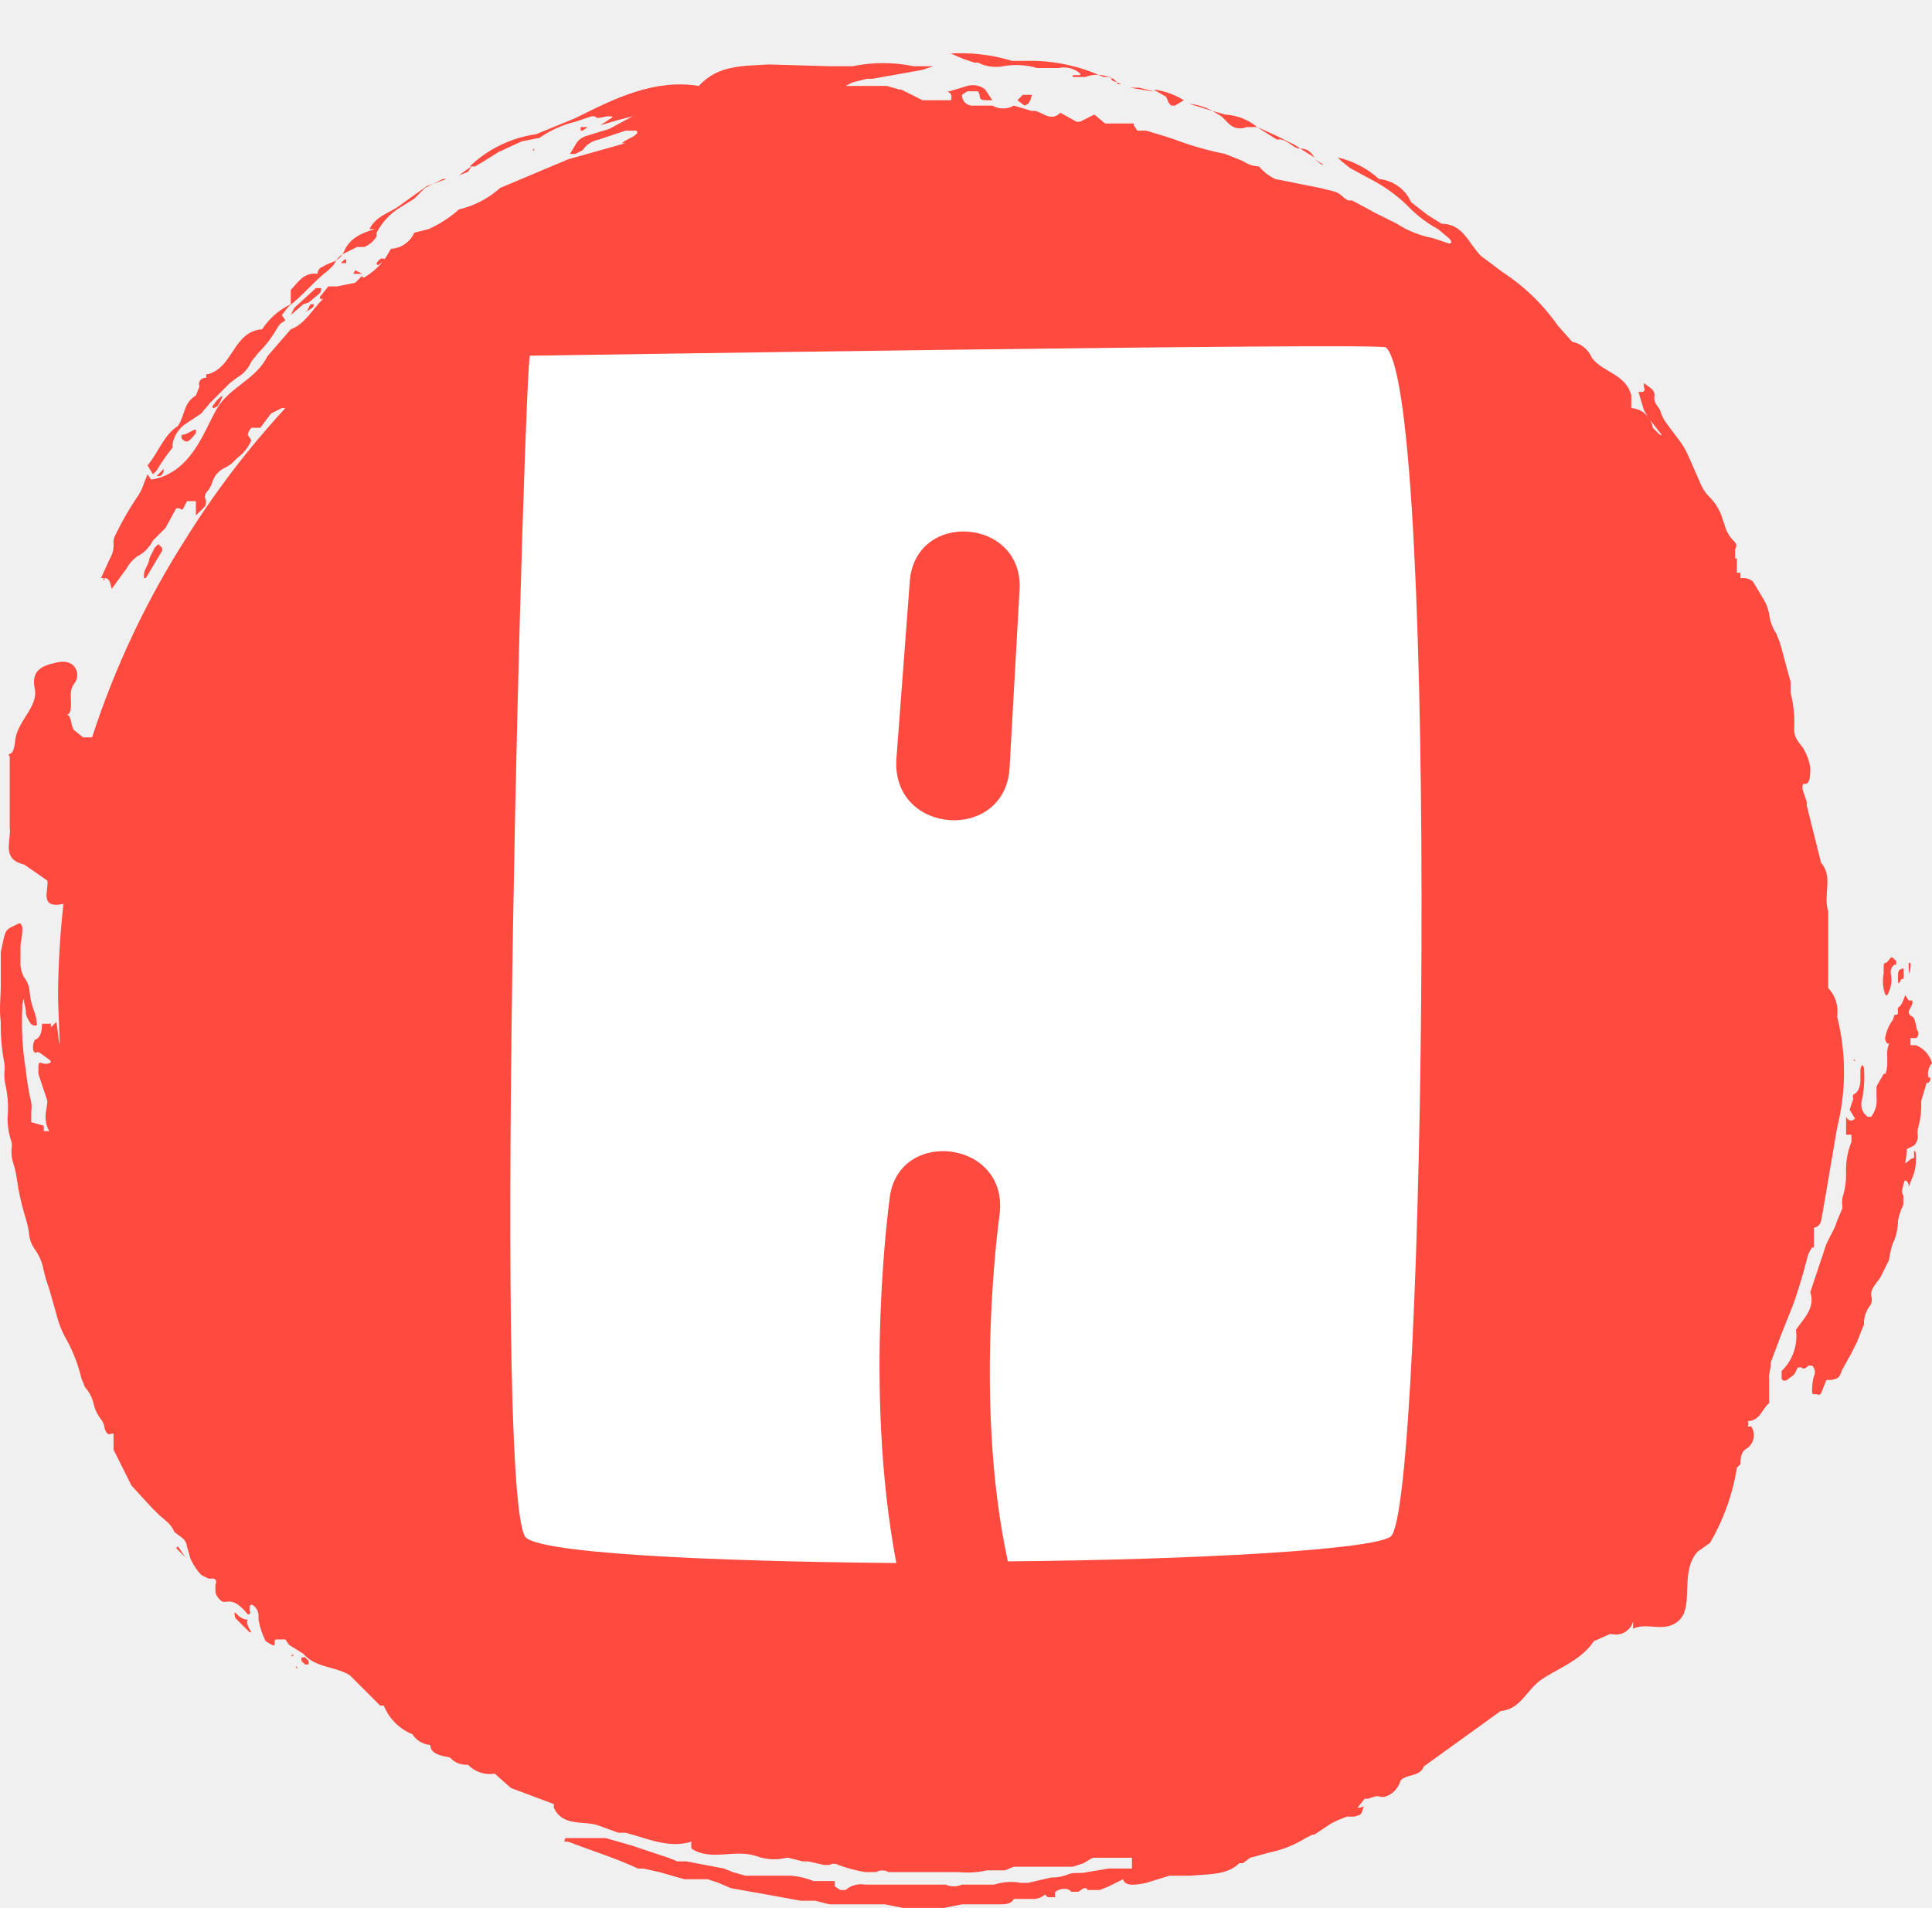
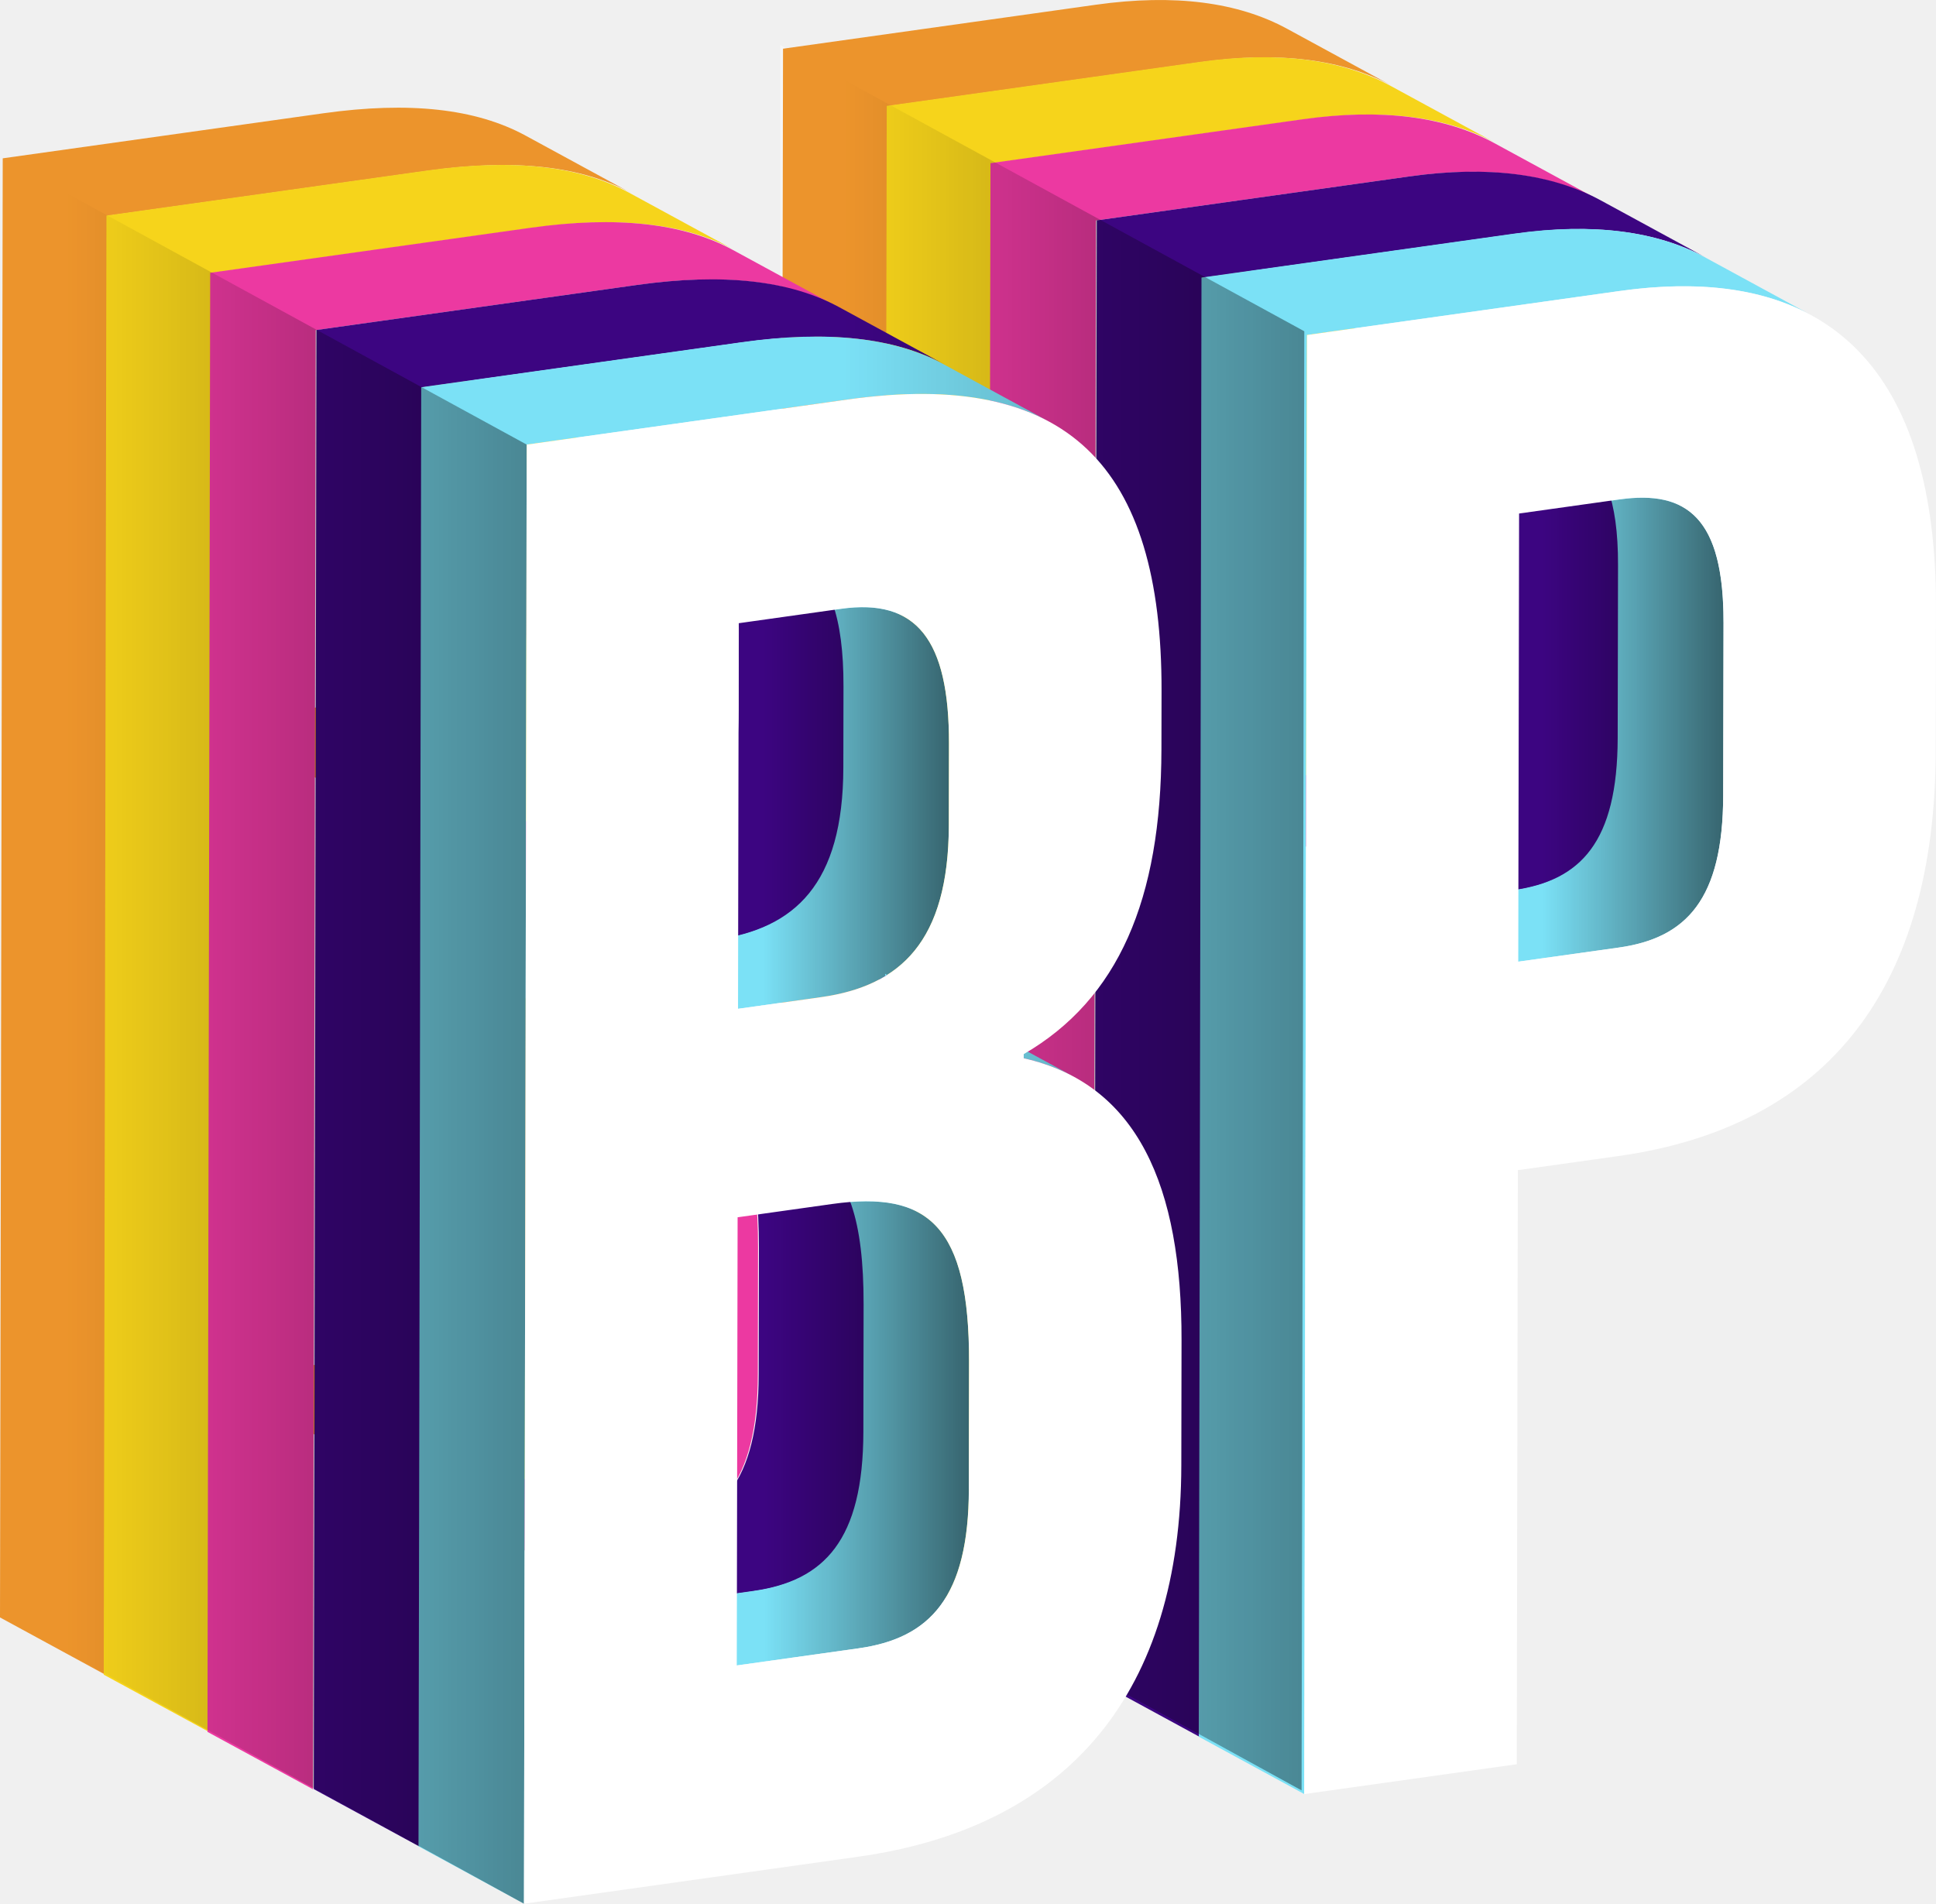
- <svg xmlns="http://www.w3.org/2000/svg" width="308.761" height="304.916" viewBox="0 0 106.008 104.687" class="css-1j8o68f" version="1.1" id="svg23">
-   <defs id="SvgjsDefs2684" />
-   <g id="SvgjsG2685" featurekey="rootContainer" transform="matrix(0.9820593,0,0,0.9820593,-0.05456052,0)" fill="#ff4a3f">
-     <g id="g17">
-       <path d="M19.8 15.3h.5l-.4-.2zm.5.1zm.8-.7c0 .1 0 .1.1.1l.4-.3c-.2-.1-.3-.1-.5.2zm.4-.2zm-4.1 2.3zm-.2.6l.3-.2c.1-.1.1-.2.1-.2h-.2l-.2.4c-.1-.1-.1 0 0 0zm2.2-2.9h-.1l-.2.2h.3zm-2.1 2.4l.6-.5c.1-.1.1-.2.1-.3h-.3l-1.2 1.1-.2.4.7-.6zm-1.1.8z" id="path3" />
-       <path d="M9.7 25v-.2a1.7 1.7 0 0 1 .7-1.1l.9-.6.5-.6.7-.7.4-.4.4-.3a1.9 1.9 0 0 0 .8-.9l.4-.5a5.9 5.9 0 0 0 1-1.3l.2-.3.3-.2-.2-.3.4-.5c.8-.6 1.4-1.4 2.2-2l.3-.3a1.4 1.4 0 0 1 .5-.6l.8-.4h.4a1.4 1.4 0 0 0 .7-.6V13a3.5 3.5 0 0 1 1.3-1.4l.8-.5.2-.2.4-.4 1-.5h.2l-1.1.4-1.4 1c-.6.5-1.4.6-1.8 1.4h.3c-.7.2-1.4.5-1.7 1.2s-.8.6-1.2.9a.4.4 0 0 0-.3.4c-.8-.1-1.1.5-1.5.9v.8a3.9 3.9 0 0 0-1.6 1.4c-1.6.1-1.6 2.1-3 2.5h-.1a.2.2 0 0 0 0 .2c-.3 0-.5.2-.4.5l-.2.5c-.7.4-.6 1.1-1 1.7-.8.5-1.1 1.5-1.7 2.2l.3.5.2-.2a11.6 11.6 0 0 1 .9-1.3zM53.9 3.3l.6.2h.2a2.2 2.2 0 0 0 1.4.2 4.1 4.1 0 0 1 1.9.1h1.2a1.4 1.4 0 0 1 1.2.3.1.1 0 0 1 0 .1H60a.1.1 0 0 0 0 .1h.7a1.8 1.8 0 0 1 1.3 0c.2 0 .1.1.2.2l.5.2h-.2c-.2-.4-.5-.4-.8-.4a9.7 9.7 0 0 0-4.3-.9h-.8A9.8 9.8 0 0 0 53 3h.2zm7.3 3.1zM50.3 4.7zm10.9 1.7h.2-.2zM19 14.7zm32.1-10zm17.6 2.2a.9.9 0 0 0 1 .2h.6a3.1 3.1 0 0 0-1.8-.7l-.7-.2.5.3zm-3.4-1.3c0 .1.1.2.2.3h.2l.5-.3a4.2 4.2 0 0 0-1.7-.6l.7.4zm7.4 2.7l.8.5c-.2-.3-.4-.5-.8-.5z" id="path5" />
-       <path d="M99 76.1l.6-1.6.6-1.5c.2-.5.6-1.8.8-2.6a1.7 1.7 0 0 1 .3-.7h.1v-1.1c.5-.1.4-.6.5-.9l.8-4.7a12.7 12.7 0 0 0 0-6.2 1.9 1.9 0 0 0-.5-1.6v-4.3c-.3-.9.3-1.9-.4-2.7L101 45a.4.4 0 0 0 0-.2l-.2-.6a.5.5 0 0 1 0-.4h.1c.3 0 .3-.5.3-.9a3 3 0 0 0-.4-1.1l-.3-.4a1.1 1.1 0 0 1-.2-.7 6.7 6.7 0 0 0-.2-2v-.6c-.2-.7-.4-1.5-.6-2.2l-.2-.5a2.5 2.5 0 0 1-.4-1.1 2.5 2.5 0 0 0-.3-.8l-.6-1a.8.8 0 0 0-.6-.2h-.1V32h-.2v-.8H97V31a.4.4 0 0 0 0-.1v-.2c.1-.2.1-.3-.1-.5a1.8 1.8 0 0 1-.4-.6l-.2-.6a2.9 2.9 0 0 0-.7-1.2 2.2 2.2 0 0 1-.5-.7l-.7-1.6a4.3 4.3 0 0 0-.6-1l-.6-.8a2.4 2.4 0 0 1-.4-.8l-.2-.3a.6.6 0 0 1-.1-.5.5.5 0 0 0-.2-.4l-.4-.3v.2c.1.2 0 .3-.1.3h-.2l.3 1 .3.5.7.9h-.1l-.2-.2-.2-.2a1.3 1.3 0 0 0-1.2-1.1v-.7c-.3-1.2-1.6-1.3-2.2-2.1a1.5 1.5 0 0 0-1.1-.9l-.8-.9a11.3 11.3 0 0 0-3.1-3l-.8-.6-.4-.3c-.7-.7-1-1.8-2.2-1.8l-.8-.5-.9-.7a2.2 2.2 0 0 0-1.8-1.3 5.1 5.1 0 0 0-2.3-1.2l.2.2.5.4 1.3.7a8.5 8.5 0 0 1 2.1 1.6 6.8 6.8 0 0 0 1.5 1.1l.6.5c.1.1.2.2.1.3H81l-.9-.3a5.6 5.6 0 0 1-2-.8l-1.2-.6-1.3-.7h-.2c-.3-.1-.4-.4-.8-.5l-.8-.2-2.5-.5a2.6 2.6 0 0 1-.9-.7 1.7 1.7 0 0 1-.9-.3l-1-.4a18.1 18.1 0 0 1-2.8-.8l-.6-.2-1-.3h-.5l-.2-.3v-.1h-1.6l-.6-.5-.4.2-.4.2h-.2l-.9-.5c-.6.6-1.1-.2-1.6-.1l-1-.3a1.2 1.2 0 0 1-1.2 0h-1.2a.6.6 0 0 1-.5-.6l.3-.2h.6a.7.7 0 0 1 .1.3c0 .2.2.2.5.2h.2l-.4-.6a1.1 1.1 0 0 0-1-.2l-1 .3H53c.3.2.2.3.2.5h-1.6l-.4-.2-.8-.4h-.1l-.7-.2h-2.3l.4-.2.8-.2h.3l1.7-.3 1.1-.2.6-.2h-1.1a8.4 8.4 0 0 0-3.4 0h-1.3L43 3.6c-1.4.1-2.8 0-3.9 1.2-2.5-.4-4.7.7-6.9 1.8l-2.2.9a6.7 6.7 0 0 0-3.7 1.8h.3l.5-.3.8-.5 1.3-.6 1-.2a6 6 0 0 1 2-.9l.9-.3h.2c.1.2.5 0 .7 0h.2c.1 0 .1.1 0 .1l-.6.4 1-.3.8-.2-1.3.7-1.3.4a1 1 0 0 0-.6.5l-.3.5h.3l.4-.2a1.4 1.4 0 0 1 .9-.6l1.5-.5h.5a.1.1 0 0 1 .1.2c-.2.2-.6.3-.8.5h.2l-3.2.9-3.8 1.6a5.2 5.2 0 0 1-2.3 1.2 6.6 6.6 0 0 1-1.7 1.1l-.8.2a1.5 1.5 0 0 1-1.3.9l-.3.5a3.7 3.7 0 0 1-1.2 1.1h-.1v-.1l-.2.2-.2.2-1 .2h-.5l-.4.5c-.1.1-.1.2 0 .2h.1c-.6.6-1 1.4-1.8 1.7L15 19.9c-.6 1.2-1.8 1.6-2.6 2.6s-1.4 3.9-3.9 4.3l-.2-.3-.2.5a2.7 2.7 0 0 1-.4.8 16.9 16.9 0 0 0-1.2 2.1.8.8 0 0 0-.1.5 1.4 1.4 0 0 1-.2.8l-.5 1.1h.2c.3 0 .3.3.4.6l.8-1.1a2.2 2.2 0 0 1 .6-.7 2 2 0 0 0 .9-.9l.3-.3.4-.4.6-1.1h.2c.1.1.1.1.2 0l.2-.4h.5v.8l.5-.5a.5.5 0 0 0 0-.5.4.4 0 0 1 .1-.3 1.5 1.5 0 0 0 .3-.5 1.3 1.3 0 0 1 .8-.9l.3-.2.3-.3a2.4 2.4 0 0 0 .8-1l-.2-.3c0-.1.1-.3.2-.4h.5l.6-.8.6-.3h.2a48.8 48.8 0 0 0-5.5 7.2h-.1.1a48.4 48.4 0 0 0-5.3 11.2h-.5l-.5-.4c-.2-.2-.1-.7-.4-.9h.1c.3-.5-.1-1.2.3-1.7s.1-1.4-.9-1.2-1.5.5-1.3 1.5-1 1.8-1.1 2.9-.5.5-.3.9v3.9c.1.8-.5 1.8.8 2.1l1.3.9c.1.5-.5 1.6.9 1.3a49.2 49.2 0 0 0-.3 5c0 1.1.1 2.2.1 3.3v-.4c-.1-.4-.1-.8-.2-1.3l-.3.3v-.2h-.5c0 .5-.1.8-.4.9a.9.9 0 0 0-.1.5c0 .1.1.3.2.2s.4.2.7.4-.2.3-.4.2-.2.1-.2.3v.3l.5 1.5c0 .3-.1.6-.1.9a1.7 1.7 0 0 0 .2.8h-.3v-.3l-.7-.2v-.6a1.5 1.5 0 0 0 0-.5 14.6 14.6 0 0 1-.3-1.8 16.6 16.6 0 0 1-.2-3.5.9.9 0 0 1 .1-.5v.2a2.9 2.9 0 0 1 .1.5.8.8 0 0 0 .1.4c.1.2.2.4.4.4s.1-.1.1-.2a2.1 2.1 0 0 0-.1-.5 4.2 4.2 0 0 1-.3-1.3 1.5 1.5 0 0 0-.3-.7 1.6 1.6 0 0 1-.2-.9v-.8c0-.3.1-.6.1-.9a.5.5 0 0 0-.1-.4h-.1c-.8.4-.7.2-1 1.6V55c0 .7-.1 1.4 0 2.1a10.8 10.8 0 0 0 .2 2.3 1.8 1.8 0 0 1 0 .5 3.1 3.1 0 0 0 .1.9 5.9 5.9 0 0 1 .1 1.3 3.9 3.9 0 0 0 .2 1.7 1.2 1.2 0 0 1 0 .4 2.1 2.1 0 0 0 .1.8 4.9 4.9 0 0 1 .2.9 14 14 0 0 0 .5 2.2 5 5 0 0 1 .2 1 1.7 1.7 0 0 0 .3.7 2.9 2.9 0 0 1 .5 1.2 8.5 8.5 0 0 0 .3 1l.4 1.4a5.4 5.4 0 0 0 .6 1.5 8.5 8.5 0 0 1 .8 2.1l.2.5a2.1 2.1 0 0 1 .5 1 2.1 2.1 0 0 0 .4.8 1 1 0 0 1 .2.5c.1.3.2.4.4.3h.1v.9l.5 1 .5 1 1.1 1.2.4.4c.3.3.7.5.9 1l.4.3a.7.7 0 0 1 .3.5l.2.7a3.3 3.3 0 0 0 .6.9l.4.2h.3a.2.2 0 0 1 .1.3 2.5 2.5 0 0 0 0 .5.9.9 0 0 0 .4.5h.2c.4-.1.8.2 1.2.7h.1c0-.1.1-.1 0-.2v-.2c0-.1.1-.2.2-.1a.7.7 0 0 1 .3.6v.2a4.3 4.3 0 0 0 .4 1.2c.5.3.5.3.5.1s0-.2.2-.2h.4l.2.3.8.5c.7.8 1.8.7 2.6 1.2l1.7 1.7h.2a2.9 2.9 0 0 0 1.6 1.6 1.3 1.3 0 0 0 1 .6c0 .5.6.6 1.1.7a1.2 1.2 0 0 0 .8.4h.2a1.7 1.7 0 0 0 1.5.5l.9.8 2.4.9v.2c.5 1.1 1.7.7 2.5 1l1.1.4h.4c1.2.3 2.4.9 3.7.5a.7.7 0 0 0 0 .4c1.1.7 2.4 0 3.6.4a2.9 2.9 0 0 0 1.7.1h.1l.8.2h.3l.9.2h.3a.5.5 0 0 1 .5 0 7.9 7.9 0 0 0 1.5.4h.6a.7.7 0 0 1 .7 0h3.9a5 5 0 0 0 1.6-.1h1l.5-.2H60l.6-.2.5-.3h2.2v.6H62l-1.2.2c-.4.1-.7 0-1 .1a2.4 2.4 0 0 1-1 .2l-1.3.3h-.4a3.1 3.1 0 0 0-1.5.1h-1.8a1.1 1.1 0 0 1-.9 0h-4.5a1.3 1.3 0 0 0-1.1.3H47l-.3-.2v-.3h-1.2a4.1 4.1 0 0 0-1.3-.3h-2.5l-.7-.2-.5-.2-2.1-.4h-.5l-.5-.2-2.1-.7-1.4-.4h-2.2c-.1 0-.1.1-.1.2h.2c1.3.5 2.6.9 3.9 1.5h.3l.9.2 1.4.4h1.3l.6.2.7.3 1.7.3 1.1.2 1.1.2h.8l.8.2h3.1l1 .2h2.3l1-.2H56c.4 0 .6-.1.7-.3h1a1 1 0 0 0 .8-.3c-.1.1 0 .1.1.2h.4v-.2c0-.1 0-.1.2-.2s.6-.1.7.1h.4l.3-.2c.2 0 .2 0 .2.1h.7l.5-.2.8-.4c.1.3.4.4 1.3.2l1.3-.4h1.2c.9-.1 2 0 2.7-.7h.2l.4-.3 1.1-.3a6.1 6.1 0 0 0 2-.8l.4-.2h.1l.9-.6.4-.2.5-.2h.4c.4-.1.4-.1.5-.4s0-.1-.2-.1h-.1l.4-.5h.2c.3-.1.5-.2.7-.1h.2a1.3 1.3 0 0 0 .9-.9c.3-.4 1.1-.2 1.3-.8l4.3-3.1c1.1-.1 1.4-1.1 2.2-1.7s2.3-1.1 3-2.2l.9-.4h.1a1 1 0 0 0 1.2-.7v.4c.8-.4 1.8.3 2.6-.5s0-2.7 1-3.8l.7-.5a12.1 12.1 0 0 0 1.5-4.2l.2-.2c0-.3 0-.7.4-.9a.9.9 0 0 0 .2-1.2h-.2a.3.3 0 0 0 0-.3c.7 0 .8-.7 1.2-1V77a.5.5 0 0 1 0-.2 3.8 3.8 0 0 0 .1-.7zM5.9 32.2z" id="path7" />
-       <path d="M26.4 9.3l-.3.2-.4.3.5-.2zm6.1-2h.1l.3-.2h-.4zm-2.6 1l-.1.1h.1v-.1zm-1.5 1.4zm1.3-.2zm-6.3 3.1zM9.2 26.2l-.4.4H9a.4.4 0 0 0 .2-.4zm3-3.5a2.1 2.1 0 0 0 .3-.6 1.5 1.5 0 0 0-.5.5c-.1.1-.1.2 0 .2zM11 24.2V24c-.2 0-.5.3-.8.3v.2c.3.3.4.2.8-.3zm3 66.2zM73.9 9.2h.1l-.5-.3zm-2.5-1.4c.5-.1.8.4 1.2.5h.1l-.3-.2-1-.5-1.1-.5.3.2zM52.8 3.1zm11.7 2h-.1l-1.2-.2h.5zm2 .7l1.3.4a3.3 3.3 0 0 0-1.3-.4zm-9 0a1 1 0 0 0 .2-.5h-.5l-.3.3.4.3zm9 1.6zM49.9 4.2zm2.9.7zM48.5 4zm13.8 2.1a.5.5 0 0 0 0 .1zm44.8 52.3h-.3V58h.3c.1 0 .2-.3.1-.4s-.1-.7-.3-.8a.3.3 0 0 1-.2-.3l.2-.4a.4.4 0 0 0 0-.2h-.2l-.2-.3c-.1.3-.2.6-.4.7a.5.5 0 0 0 0 .2c0 .1 0 .2-.1.2h-.1a1.1 1.1 0 0 1-.1.3 2.3 2.3 0 0 0-.4.9.4.4 0 0 0 .1.4h.1a1.7 1.7 0 0 0-.1.8v.4a1.8 1.8 0 0 1-.1.5h-.1l-.4.7v.6a1.5 1.5 0 0 1-.3 1.1h-.2l-.2-.2a.9.9 0 0 1-.1-.8 6.5 6.5 0 0 0 .1-1.7c0-.1-.1-.2-.1-.2a.5.5 0 0 0-.1.3v.6c0 .2-.1.6-.3.7s-.1.2-.1.3l-.2.6.3.5c-.2.2-.4.1-.5-.1v1h.3v.4a4.2 4.2 0 0 0-.3 1.4 3.3 3.3 0 0 0 0 .4 4 4 0 0 1-.2 1.3 2 2 0 0 0 0 .6l-.3.7a3.2 3.2 0 0 1-.3.7l-.3.6-.9 2.7c.3.9-.4 1.5-.8 2.1a2.7 2.7 0 0 1-.8 2.3v.4c0 .1.1.2.3.1l.4-.3.2-.4h.2c.1.1.2.1.4-.1h.2a.5.5 0 0 1 .1.6 2.9 2.9 0 0 0-.1.8c0 .1 0 .2.1.2h.2c.1.1.2 0 .3-.3l.2-.5h.3c.4-.1.4-.1.6-.6l.5-.9.3-.6.4-1a1.6 1.6 0 0 1 .3-1 .6.6 0 0 0 .1-.6c0-.2 0-.3.2-.6l.3-.4.5-1a4.7 4.7 0 0 1 .2-.9 3 3 0 0 0 .3-1.3 3.8 3.8 0 0 1 .3-.9v-.5c-.1-.2-.1-.2 0-.6s.1-.2.2-.2a.4.4 0 0 1 .1.3l.2-.5a2.3 2.3 0 0 0 .2-.9v-.3c0-.1 0-.3-.1-.3v.4c-.2 0-.3.2-.5.3a6.4 6.4 0 0 0 .1-.8l.4-.2a.7.7 0 0 0 .2-.6 1.4 1.4 0 0 1 0-.3 4.8 4.8 0 0 0 .2-1.4v-.2l.3-1h.1a.3.3 0 0 0 .1-.3h-.1a.9.9 0 0 1 .2-.8 1.5 1.5 0 0 0-.9-1zm-1.2 7.8zm-.2-9.9zm0 0zM9.1 30.8a.3.3 0 0 0 0-.2l-.2-.2-.2.2-.3.6c0 .3-.3.6-.3.9v.2h.1zm96.3 24.8h.1a1.7 1.7 0 0 0 .2-1.2.5.5 0 0 1 .2-.5h.1v-.2l-.2-.2h-.1c-.1.1-.2.3-.3.3s-.1.1-.1.3v.3a2.2 2.2 0 0 0 .1 1.2zM13.2 90.1c-.1 0 0 .2 0 .3l.8.8h.1c-.2-.3-.3-.6-.2-.7a.9.9 0 0 1-.5-.2zm.8.3zm92.3-35.7h.1a2 2 0 0 0 0-.6c-.3.1-.3.1-.3.6s.1.1.2 0z" id="path9" />
-       <path d="M106.7 62a.6.6 0 0 0 .1-.5c0-.1-.1-.2-.1-.1h-.2v.2c0 .4.1.5.2.4zm.1-8.2h-.1v.6a1 1 0 0 0 .1-.6zM17.1 92.6h-.2v.2l.2.2h.2v-.2zm86.6-33.3c0-.1 0-.1-.1-.1zM9.9 86.5l.5.5-.4-.6z" id="path11" />
-       <circle cx="10.5" cy="87.1" transform="rotate(-24.8 10.4 87.159)" id="circle13" />
-       <path d="M9.7 30.1h-.1v.2-.2h.1zm83.2-6.6l-.2-.3h-.1zm-14.7 77.1zM5.9 32.2zm-.1.2a.3.3 0 0 0 .1-.2v.2zm1.9-4.9zM61.5 2.4zm42.8 58.2v.1-.1zM16.4 92.5h-.1c.1.1.2 0 .1-.1zm.2.7h.1l-.1-.1v.1zm73.9-71.3zm15.2 34.4zM14.6 91.7zm92.1-37zm-.8 11.4zM34.6 0z" id="path15" />
+ <svg xmlns="http://www.w3.org/2000/svg" xmlns:xlink="http://www.w3.org/1999/xlink" viewBox="0 0 512.29 503.81">
+   <defs>
+     <style>
+       .cls-1 {
+         fill: url(#linear-gradient);
+       }
+ 
+       .cls-1, .cls-2, .cls-3, .cls-4, .cls-5, .cls-6, .cls-7, .cls-8, .cls-9, .cls-10, .cls-11 {
+         stroke-width: 0px;
+       }
+ 
+       .cls-1, .cls-2, .cls-5, .cls-9, .cls-10 {
+         mix-blend-mode: multiply;
+       }
+ 
+       .cls-1, .cls-10 {
+         opacity: .4;
+       }
+ 
+       .cls-12 {
+         isolation: isolate;
+       }
+ 
+       .cls-2 {
+         fill: url(#linear-gradient-3);
+       }
+ 
+       .cls-2, .cls-5, .cls-9 {
+         opacity: .55;
+       }
+ 
+       .cls-3 {
+         fill: #7be1f6;
+       }
+ 
+       .cls-4 {
+         fill: #3c0581;
+       }
+ 
+       .cls-5 {
+         fill: url(#linear-gradient-4);
+       }
+ 
+       .cls-6 {
+         fill: #fff;
+       }
+ 
+       .cls-7 {
+         fill: #ec39a1;
+       }
+ 
+       .cls-8 {
+         fill: #f6d41b;
+       }
+ 
+       .cls-9 {
+         fill: url(#linear-gradient-5);
+       }
+ 
+       .cls-10 {
+         fill: url(#linear-gradient-2);
+       }
+ 
+       .cls-11 {
+         fill: #ec942c;
+       }
+     </style>
+     <linearGradient id="linear-gradient" x1="206.47" y1="242.87" x2="345.12" y2="242.87" gradientUnits="userSpaceOnUse">
+       <stop offset=".12" stop-color="#fff" />
+       <stop offset="1" stop-color="#000" />
+     </linearGradient>
+     <linearGradient id="linear-gradient-2" x1=".72" y1="272.86" x2="139.37" y2="272.86" xlink:href="#linear-gradient" />
+     <linearGradient id="linear-gradient-3" x1="194.97" y1="379.33" x2="256.43" y2="379.33" xlink:href="#linear-gradient" />
+     <linearGradient id="linear-gradient-4" x1="195.29" y1="213.84" x2="251.12" y2="213.84" xlink:href="#linear-gradient" />
+     <linearGradient id="linear-gradient-5" x1="401.75" y1="193.12" x2="456.07" y2="193.12" xlink:href="#linear-gradient" />
+   </defs>
+   <g class="cls-12">
+     <g id="Layer_1" data-name="Layer 1">
+       <g>
+         <path class="cls-11" d="m132.24,204.31l27.91,15.18c4.91,1.11,9.34,2.75,13.3,4.91l-27.91-15.18c-3.96-2.16-8.38-3.8-13.3-4.91Z" />
+         <path class="cls-11" d="m132.25,260.26l-27.91-15.18c9.34,5.08,13.49,17.2,13.45,39.58l-.06,33.65c-.05,28.68-10.29,39.5-29.2,42.16l-32.21,4.53,27.91,15.18,32.21-4.53c18.9-2.66,29.14-13.47,29.2-42.16l.06-33.65c.04-22.38-4.11-34.5-13.45-39.58Z" />
+         <path class="cls-11" d="m78.63,188.13l-21.98,3.09,27.91,15.18,21.98-3.09c20.95-2.94,33.74-14.67,33.8-45.57l.04-21.51c.03-18.23-3.74-29.17-12.05-33.69l-27.91-15.18c8.31,4.52,12.08,15.47,12.05,33.69l-.04,21.51c-.06,30.9-12.85,42.62-33.8,45.57Z" />
+         <path class="cls-11" d="m166.95,51.05l-27.91-15.18c-13.09-7.12-30.75-9.08-53.48-5.89L.72,41.9l-.72,386.15,27.91,15.18.72-386.15,84.84-11.92c22.73-3.19,40.39-1.23,53.48,5.89Z" />
+         <path class="cls-11" d="m334.27,73.45l-27.91-15.18c7.28,3.96,11.1,13.35,11.06,30.68l-.09,45.78c-.05,27.58-9.78,37.78-27.66,40.29l-26.57,3.73,27.91,15.18,26.57-3.73c17.88-2.51,27.61-12.71,27.66-40.29l.09-45.78c.03-17.33-3.78-26.72-11.06-30.68Z" />
+         <path class="cls-11" d="m368.5,22.8l-27.91-15.18c-12.99-7.07-29.83-9.28-50.59-6.37l-82.8,11.64-.72,386.15,27.91,15.18.72-386.15,82.8-11.64c20.75-2.92,37.6-.7,50.59,6.37Z" />
+       </g>
+       <g>
+         <path class="cls-8" d="m159.69,219.45l27.91,15.18c4.91,1.11,9.34,2.75,13.3,4.91l-27.91-15.18c-3.96-2.16-8.38-3.8-13.3-4.91Z" />
+         <path class="cls-8" d="m159.69,275.41l-27.91-15.18c9.34,5.08,13.49,17.2,13.45,39.58l-.06,33.65c-.05,28.68-10.29,39.5-29.2,42.16l-32.21,4.53,27.91,15.18,32.21-4.53c18.9-2.66,29.14-13.47,29.2-42.16l.06-33.65c.04-22.38-4.11-34.5-13.45-39.58Z" />
+         <path class="cls-8" d="m106.08,203.28l-21.98,3.09,27.91,15.18,21.98-3.09c20.95-2.94,33.74-14.67,33.8-45.57l.04-21.51c.03-18.23-3.74-29.17-12.05-33.69l-27.91-15.18c8.31,4.52,12.08,15.47,12.05,33.69l-.04,21.51c-.06,30.9-12.85,42.62-33.8,45.57Z" />
+         <path class="cls-8" d="m194.4,66.2l-27.91-15.18c-13.09-7.12-30.75-9.08-53.48-5.89l-84.84,11.92-.72,386.15,27.91,15.18.72-386.15,84.84-11.92c22.73-3.19,40.39-1.23,53.48,5.89Z" />
+         <path class="cls-8" d="m361.71,88.59l-27.91-15.18c7.28,3.96,11.1,13.35,11.06,30.68l-.09,45.78c-.05,27.58-9.78,37.78-27.66,40.29l-26.57,3.73,27.91,15.18,26.57-3.73c17.88-2.51,27.61-12.71,27.66-40.29l.09-45.78c.03-17.33-3.78-26.72-11.06-30.68Z" />
+         <path class="cls-8" d="m395.94,37.94l-27.91-15.18c-12.99-7.07-29.83-9.28-50.59-6.37l-82.8,11.64-.72,386.15,27.91,15.18.72-386.15,82.8-11.64c20.75-2.92,37.6-.7,50.59,6.37Z" />
+       </g>
+       <g>
+         <path class="cls-7" d="m187.14,234.6l27.91,15.18c4.91,1.11,9.34,2.75,13.3,4.91l-27.91-15.18c-3.96-2.16-8.38-3.8-13.3-4.91Z" />
+         <path class="cls-7" d="m187.14,290.55l-27.91-15.18c9.34,5.08,13.49,17.2,13.45,39.58l-.06,33.65c-.05,28.68-10.29,39.5-29.2,42.16l-32.21,4.53,27.91,15.18,32.21-4.53c18.9-2.66,29.14-13.47,29.2-42.16l.06-33.65c.04-22.38-4.11-34.5-13.45-39.58Z" />
+         <path class="cls-7" d="m133.52,218.42l-21.98,3.09,27.91,15.18,21.98-3.09c20.95-2.94,33.74-14.67,33.8-45.57l.04-21.51c.03-18.23-3.74-29.17-12.05-33.69l-27.91-15.18c8.31,4.52,12.08,15.47,12.05,33.69l-.04,21.51c-.06,30.9-12.85,42.62-33.8,45.57Z" />
+         <path class="cls-7" d="m221.85,81.34l-27.91-15.18c-13.09-7.12-30.75-9.08-53.48-5.89l-84.84,11.92-.72,386.15,27.91,15.18.72-386.15,84.84-11.92c22.73-3.19,40.39-1.23,53.48,5.89Z" />
+         <path class="cls-7" d="m389.16,103.73l-27.91-15.18c7.28,3.96,11.1,13.35,11.06,30.68l-.09,45.78c-.05,27.58-9.78,37.78-27.66,40.29l-26.57,3.73,27.91,15.18,26.57-3.73c17.88-2.51,27.61-12.71,27.66-40.29l.09-45.78c.03-17.33-3.78-26.72-11.06-30.68Z" />
+         <path class="cls-7" d="m423.39,53.09l-27.91-15.18c-12.99-7.07-29.83-9.28-50.59-6.37l-82.8,11.64-.72,386.15,27.91,15.18.72-386.15,82.8-11.64c20.75-2.92,37.6-.7,50.59,6.37Z" />
+       </g>
+       <g>
+         <path class="cls-4" d="m215.27,249.74l27.91,15.18c4.91,1.11,9.34,2.75,13.3,4.91l-27.91-15.18c-3.96-2.16-8.38-3.8-13.3-4.91Z" />
+         <path class="cls-4" d="m215.28,305.7l-27.91-15.18c9.34,5.08,13.49,17.2,13.45,39.58l-.06,33.65c-.05,28.68-10.29,39.5-29.2,42.16l-32.21,4.53,27.91,15.18,32.21-4.53c18.9-2.66,29.14-13.47,29.2-42.16l.06-33.65c.04-22.38-4.11-34.5-13.45-39.58Z" />
+         <path class="cls-4" d="m161.66,233.56l-21.98,3.09,27.91,15.18,21.98-3.09c20.95-2.94,33.74-14.67,33.8-45.57l.04-21.51c.03-18.23-3.74-29.17-12.05-33.69l-27.91-15.18c8.31,4.52,12.08,15.47,12.05,33.69l-.04,21.51c-.06,30.9-12.85,42.62-33.8,45.57Z" />
+         <path class="cls-4" d="m249.98,96.48l-27.91-15.18c-13.09-7.12-30.75-9.08-53.48-5.89l-84.84,11.92-.72,386.15,27.91,15.18.72-386.15,84.84-11.92c22.73-3.19,40.39-1.23,53.48,5.89Z" />
+         <path class="cls-4" d="m417.3,118.88l-27.91-15.18c7.28,3.96,11.1,13.35,11.06,30.68l-.09,45.78c-.05,27.58-9.78,37.78-27.66,40.29l-26.57,3.73,27.91,15.18,26.57-3.73c17.88-2.51,27.61-12.71,27.66-40.29l.09-45.78c.03-17.33-3.78-26.72-11.06-30.68Z" />
+         <path class="cls-4" d="m451.53,68.23l-27.91-15.18c-12.99-7.07-29.83-9.28-50.59-6.37l-82.8,11.64-.72,386.15,27.91,15.18.72-386.15,82.8-11.64c20.75-2.92,37.6-.7,50.59,6.37Z" />
+       </g>
+       <g>
+         <path class="cls-3" d="m242.98,264.88l27.91,15.18c4.91,1.11,9.34,2.75,13.3,4.91l-27.91-15.18c-3.96-2.16-8.38-3.8-13.3-4.91Z" />
+         <path class="cls-3" d="m242.98,320.84l-27.91-15.18c9.34,5.08,13.49,17.2,13.45,39.58l-.06,33.65c-.05,28.68-10.29,39.5-29.2,42.16l-32.21,4.53,27.91,15.18,32.21-4.53c18.9-2.66,29.14-13.47,29.2-42.16l.06-33.65c.04-22.38-4.11-34.5-13.45-39.58Z" />
+         <path class="cls-3" d="m189.36,248.71l-21.98,3.09,27.91,15.18,21.98-3.09c20.95-2.94,33.74-14.67,33.8-45.57l.04-21.51c.03-18.23-3.74-29.17-12.05-33.69l-27.91-15.18c8.31,4.52,12.08,15.47,12.05,33.69l-.04,21.51c-.06,30.9-12.85,42.62-33.8,45.57Z" />
+         <path class="cls-3" d="m277.69,111.63l-27.91-15.18c-13.09-7.12-30.75-9.08-53.48-5.89l-84.84,11.92-.72,386.15,27.91,15.18.72-386.15,84.84-11.92c22.73-3.19,40.39-1.23,53.48,5.89Z" />
+         <path class="cls-3" d="m445,134.02l-27.91-15.18c7.28,3.96,11.1,13.35,11.06,30.68l-.09,45.78c-.05,27.58-9.78,37.78-27.66,40.29l-26.57,3.73,27.91,15.18,26.57-3.73c17.88-2.51,27.61-12.71,27.66-40.29l.09-45.78c.03-17.33-3.78-26.72-11.06-30.68Z" />
+         <path class="cls-3" d="m479.23,83.37l-27.91-15.18c-12.99-7.07-29.83-9.28-50.59-6.37l-82.8,11.64-.72,386.15,27.91,15.18.72-386.15,82.8-11.64c20.75-2.92,37.6-.7,50.59,6.37Z" />
+       </g>
+       <path class="cls-1" d="m206.47,11.92v134.17c4.33-.43,8.68-.69,13.04-.91,8.89-.44,17.97-1.63,26.88-1.12,15.08.86,23.93,10.17,28.56,24.13,6.5,19.6-2.56,37.36-8.38,55.73-5.33,16.81-7.8,36.5-21.34,49.16-10.52,9.85-24.78,14.32-38.76,16.99v18.34c1.26-.49,2.49-1.01,3.72-1.43,3.97-1.36,8.17-1.74,12.35-1.67,7.55.13,15.33,1,22.8,2.11,12.2,1.81,21.6,7.55,26.39,19.22,4.67,11.39,5.08,24.22,4.55,36.36-.54,12.3-2.37,24.48-3.22,36.76-.76,10.94-.07,22.36-4.12,32.61l75.47,41.45.72-386.15L206.47,11.92Z" />
+       <polygon class="cls-10" points=".72 41.9 .72 428.05 138.65 503.81 139.37 117.66 .72 41.9" />
+       <path class="cls-2" d="m256.43,360.01v.4l-.06,33.65c0,.9-.01,1.78-.04,2.64-.01.43-.02.85-.04,1.28,0,.42-.03.84-.05,1.26-.02.41-.04.82-.07,1.22-.02.32-.04.64-.06.95-.17,2.22-.41,4.31-.72,6.28-.08.49-.16.97-.25,1.44-.06.31-.12.61-.18.92s-.12.61-.19.91c-.11.49-.22.98-.34,1.46-.05.19-.1.39-.15.58-.11.42-.22.83-.34,1.24-.01.05-.03.1-.05.16-.11.4-.23.79-.36,1.17-.11.35-.23.69-.35,1.02-.06.18-.13.35-.19.52-.07.2-.15.4-.23.59-.02.06-.04.12-.07.18-.14.37-.29.73-.45,1.08-.46,1.06-.96,2.06-1.49,3-.19.34-.39.67-.59.99,0,.02-.02.03-.03.05-.02.03-.03.05-.05.08-.14.22-.28.43-.42.65-.16.24-.32.47-.48.7-.43.6-.87,1.18-1.33,1.72-.32.38-.64.73-.97,1.08-.31.33-.62.65-.95.96-.04.03-.08.07-.11.1-.36.34-.73.67-1.11.98-.35.3-.71.58-1.08.85-.31.23-.63.46-.96.68-.19.13-.39.26-.58.38-.55.36-1.12.69-1.7.99-.31.18-.62.34-.94.5-.21.11-.42.21-.64.3-.28.14-.57.27-.86.39-.2.09-.4.18-.61.25-.29.13-.58.24-.88.35-.22.09-.45.17-.69.25-.31.11-.63.22-.95.31-.22.08-.45.15-.68.21-.27.09-.54.17-.81.23-.29.09-.58.17-.88.24-.24.06-.47.12-.71.17-.37.09-.74.17-1.12.25-.5.11-1.02.21-1.54.3-.62.11-1.26.21-1.9.3l-32.21,4.53.04-19.04v-.07l.05-29.89v-.34l.13-69.27,5.17-.73.23-.03,6.03-.85,13.62-1.91c1.65-.23,3.24-.41,4.77-.53.06,0,.12,0,.18-.02h.01c3.24-.24,6.2-.21,8.9.11.16.01.32.03.47.05,2.95.4,5.57,1.15,7.88,2.32.03.01.05.03.08.04.15.08.3.16.45.25.26.14.51.28.76.43.1.06.19.12.29.18.22.13.43.27.63.42.27.18.54.38.8.58.52.4,1.02.82,1.5,1.28.24.23.48.46.71.71.24.24.46.49.68.75.22.25.43.52.65.79.21.27.42.55.62.84.2.29.4.59.59.89.2.3.39.61.57.93.14.23.27.47.39.71.05.09.1.18.14.27.18.34.35.68.51,1.03.17.35.33.71.48,1.08.16.35.3.72.45,1.09,0,.01.01.03.02.05.29.76.56,1.56.81,2.38.13.41.26.84.38,1.28.18.65.35,1.32.5,2.01.08.34.16.69.23,1.04.08.36.15.72.22,1.08.09.43.16.87.24,1.31,0,.06.02.12.03.18.17,1.01.32,2.04.45,3.12v.02c.06.42.11.85.15,1.28.11.97.2,1.97.28,3,.03.34.05.68.07,1.02.07.94.12,1.9.16,2.89.02.33.03.66.04,1,.02.5.04,1,.05,1.5.01.54.02,1.09.03,1.64.02.78.02,1.58.02,2.39Z" />
+       <path class="cls-5" d="m251.1,194.16c0-.56-.03-1.11-.05-1.65-.06-1.69-.15-3.31-.29-4.86-.04-.46-.08-.91-.13-1.36-.12-1.2-.28-2.36-.45-3.48-.06-.37-.12-.74-.19-1.1-.07-.43-.15-.85-.24-1.26-.08-.42-.17-.83-.27-1.24-.07-.32-.14-.63-.22-.93-.36-1.44-.78-2.8-1.26-4.06-.13-.36-.27-.72-.42-1.06-.34-.81-.7-1.58-1.09-2.31-.12-.22-.23-.43-.36-.64-.43-.75-.89-1.45-1.38-2.11-.15-.21-.31-.42-.47-.62-.12-.14-.23-.27-.35-.4-.19-.23-.39-.46-.6-.68-.23-.25-.47-.49-.71-.71-.12-.12-.25-.24-.38-.35-.22-.2-.45-.4-.69-.58-.27-.22-.54-.42-.82-.62-.11-.08-.22-.15-.34-.23-.23-.16-.47-.31-.71-.45-.1-.06-.2-.12-.3-.17-.28-.17-.56-.32-.85-.47-1.15-.57-2.37-1.02-3.68-1.36-.15-.04-.3-.08-.46-.11-3.38-.8-7.31-.87-11.81-.24l-1.53.21-.18.03-13.96,1.96-11.42,1.61c.01.52.01,1.04.01,1.56l-.04,21.51c0,.75-.01,1.5-.03,2.23l-.08,46.3v2.53s-.02,8.51-.02,8.51v.09l-.04,19.33,11.43-1.61,10.56-1.48c5.8-.81,10.96-2.3,15.41-4.68.52-.27,1.03-.56,1.52-.86v-.64l.47.25.08.05c10.36-6.55,16.28-18.69,16.32-39.69l.04-21.51c0-.9-.01-1.78-.02-2.65Zm-44.34,48.71v.07l.09.05s-.06.04-.09.06v-.11l-.06-.03s.04-.02.06-.04Z" />
+       <path class="cls-9" d="m456.07,164.7l-.09,45.78c-.05,27.58-9.78,37.78-27.66,40.29l-26.57,3.74.04-19.06v-.08l.18-99.47,24.42-3.43.2-.03,1.95-.27c6.48-.91,11.89-.51,16.15,1.68.1.06.21.11.31.17.45.25.89.51,1.32.8.43.29.84.6,1.24.94.18.15.35.3.53.46.41.37.8.77,1.17,1.19.18.2.36.4.53.62.03.03.05.05.07.08.14.19.29.38.43.57.17.22.33.45.49.69.32.47.62.97.91,1.49.14.25.28.51.41.78.01.02.02.04.03.06.27.53.52,1.09.76,1.67.02.04.04.09.06.14.23.55.44,1.13.64,1.73.11.31.21.63.31.95,0,.01,0,.03,0,.04.1.34.2.68.29,1.03.1.35.19.71.28,1.08.01.02.01.04.02.07.08.34.16.68.23,1.04.1.44.19.89.27,1.35.06.33.12.66.17,1,.16.94.29,1.93.41,2.95.03.29.06.59.09.89.17,1.74.29,3.59.35,5.56.01.26.02.52.02.78.02.88.03,1.79.03,2.72Z" />
+       <g>
+         <path class="cls-6" d="m270.89,280.07v-1.1c25.07-14.55,36.36-40.96,36.44-80.68l.03-15.45c.11-59.58-24.88-85.29-83.15-77.1l-84.84,11.92-.72,386.15,88.42-12.43c56.22-7.9,85.41-43.99,85.52-103.57l.06-33.1c.08-40.83-11.63-67.86-41.77-74.65Zm-75.41-115.14l27.09-3.81c19.93-2.8,28.59,8.11,28.54,35.69l-.04,21.51c-.06,30.9-12.85,42.62-33.8,45.57l-21.98,3.09.19-102.06Zm60.89,229.14c-.05,28.68-10.29,39.5-29.2,42.16l-32.21,4.53.22-118.61,25.04-3.52c25.55-3.59,36.27,5.93,36.2,41.79l-.06,33.65Z" />
+         <path class="cls-6" d="m428.64,77.01l-82.8,11.64-.72,386.15,56.23-7.9.29-157.22,26.57-3.73c56.22-7.9,83.89-45.43,84-107.22l.07-38.06c.11-61.78-27.43-91.55-83.65-83.65Zm27.34,133.48c-.05,27.58-9.78,37.78-27.66,40.29l-26.57,3.73.22-118.61,26.57-3.73c17.88-2.51,27.58,4.95,27.53,32.53l-.09,45.78Z" />
+       </g>
    </g>
  </g>
-   <g id="SvgjsG2686" featurekey="nameFeature-0" transform="matrix(2.284354,0,0,2.284354,27.98006,-5.60952)" fill="#ffffff">
-     <path d="M9.6 16.48 l-0.32 4.24 c-0.08 1.8 2.6 1.96 2.72 0.2 l0.24 -4.28 c0.12 -1.76 -2.56 -1.96 -2.64 -0.16 z M0.48 11 l0 0 c0.04 0 20.48 -0.32 20.56 -0.2 c1.28 1.12 0.96 27.8 0.12 28.56 c-0.4 0.32 -4.64 0.56 -9.2 0.6 c-0.84 -3.84 -0.2 -8.32 -0.2 -8.32 c0.24 -1.8 -2.44 -2.12 -2.64 -0.4 c0 0.04 -0.64 4.52 0.16 8.76 c-4.56 -0.04 -8.68 -0.24 -8.92 -0.64 c-0.8 -1.44 0 -28.28 0.12 -28.36 z" id="path20" />
-   </g>
</svg>
